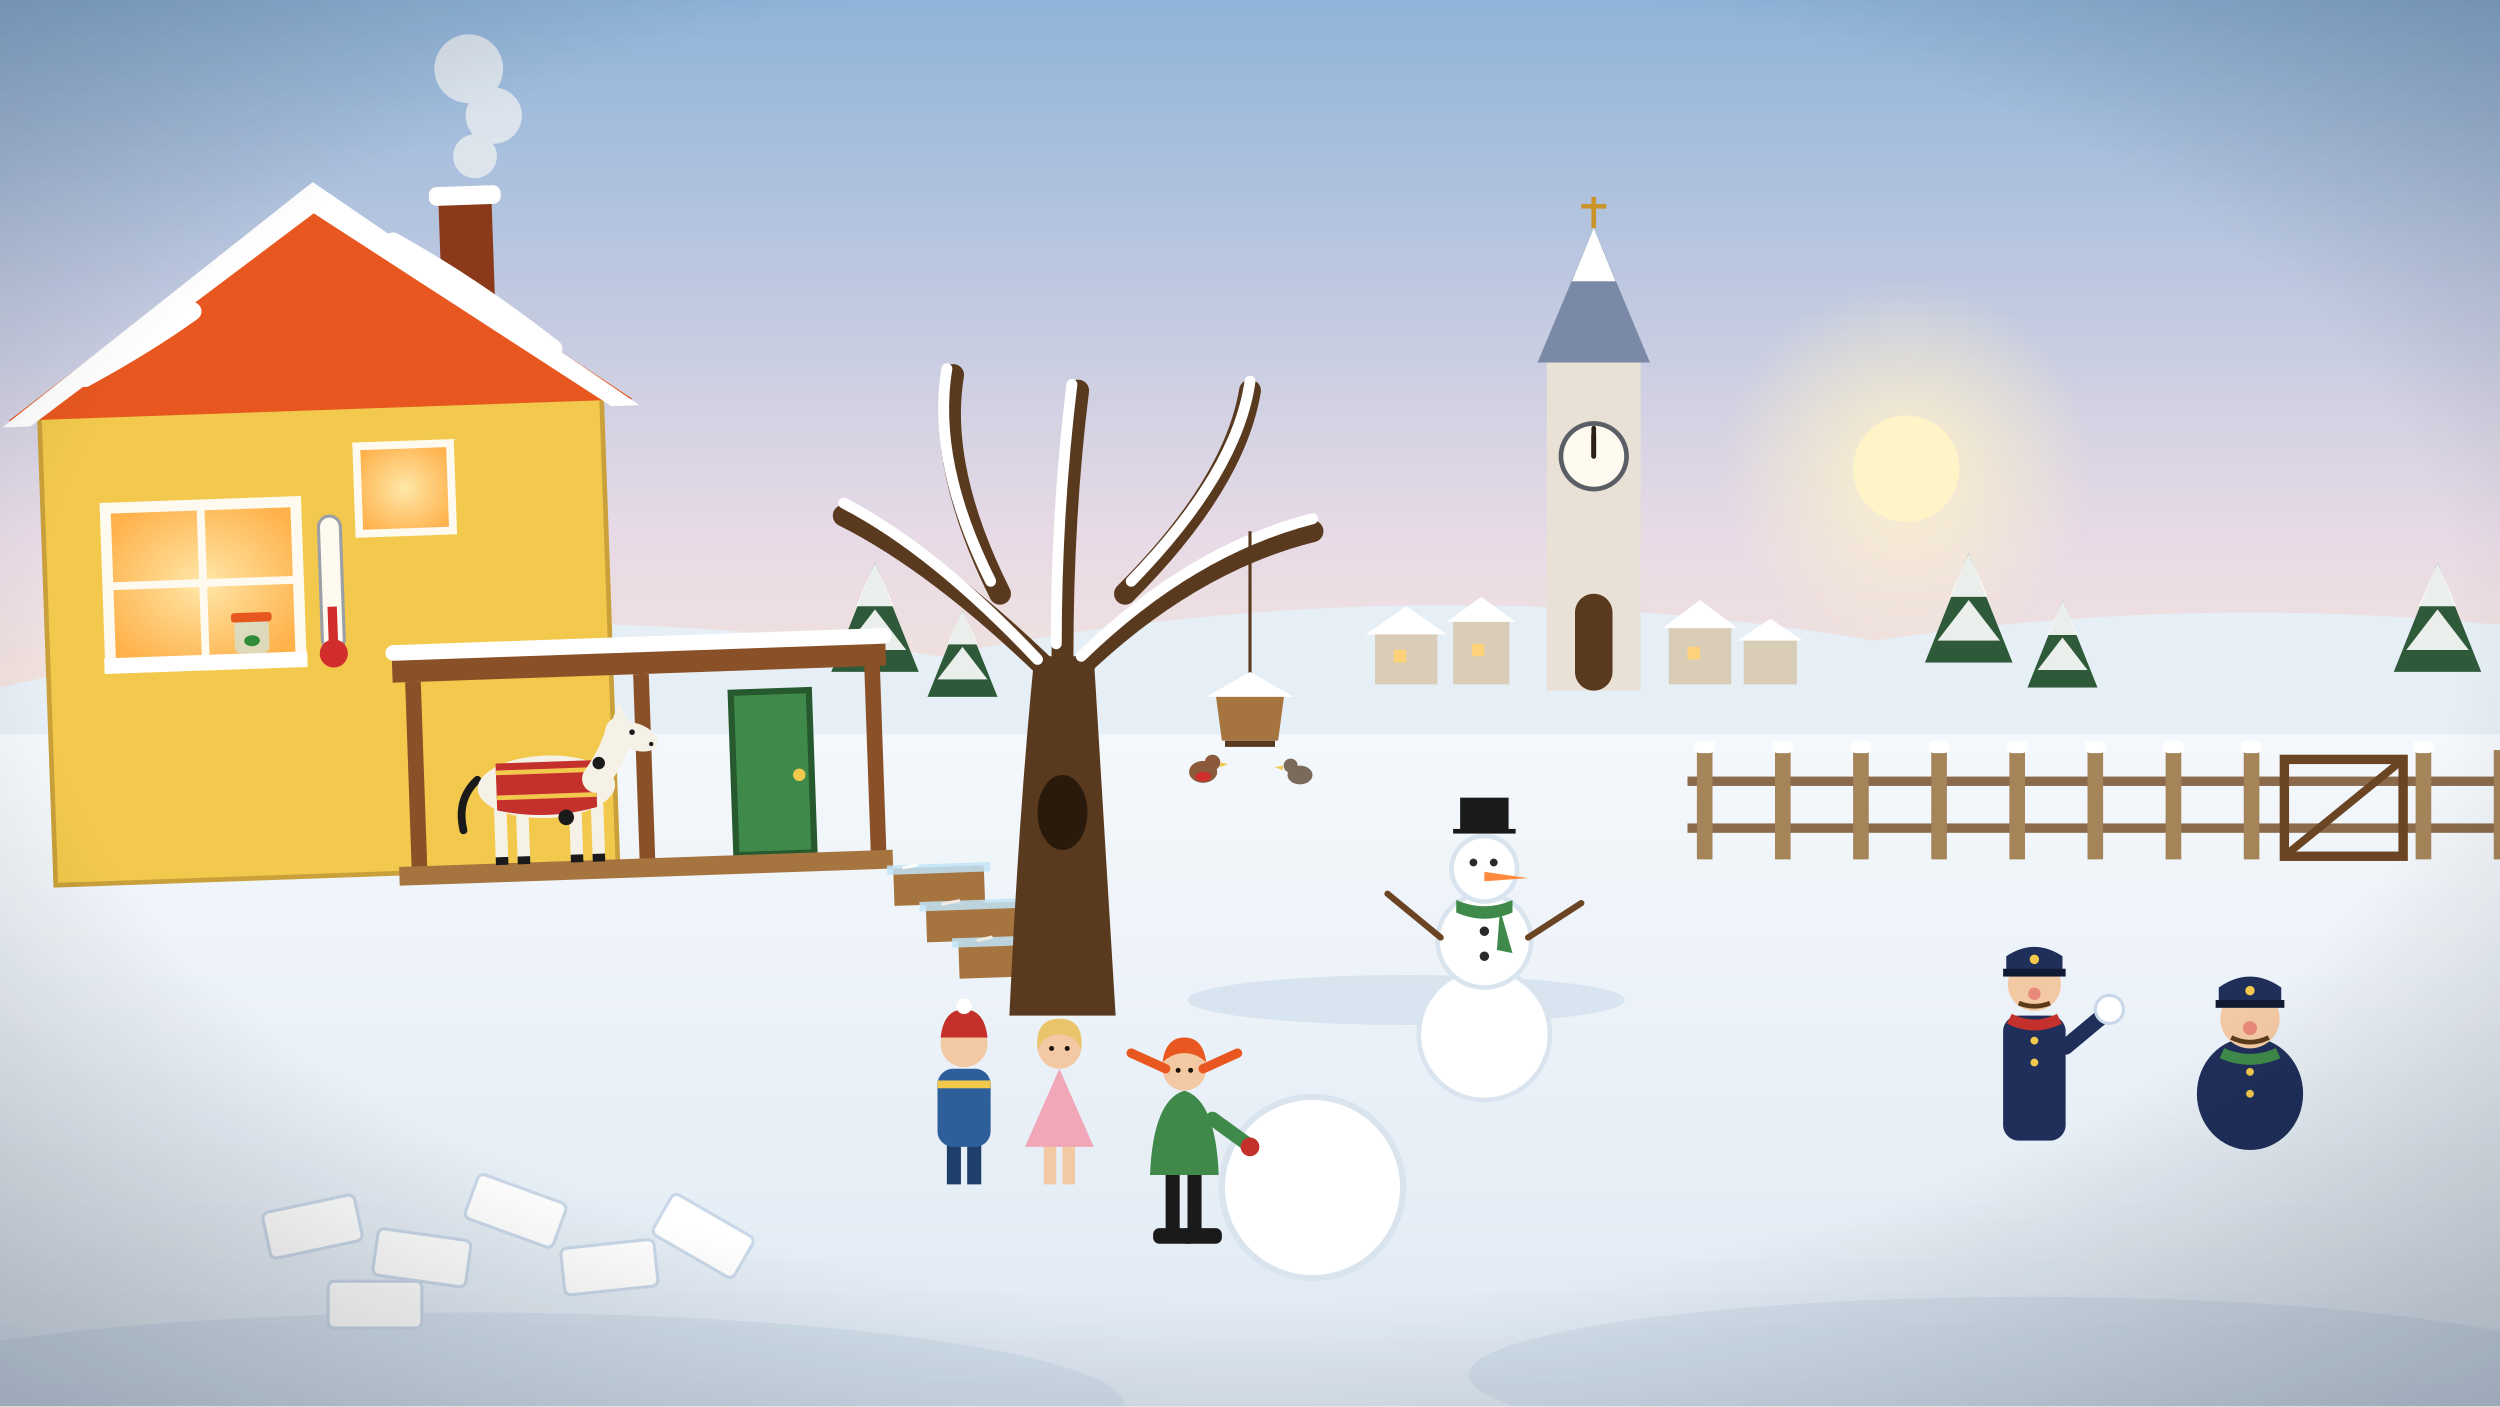
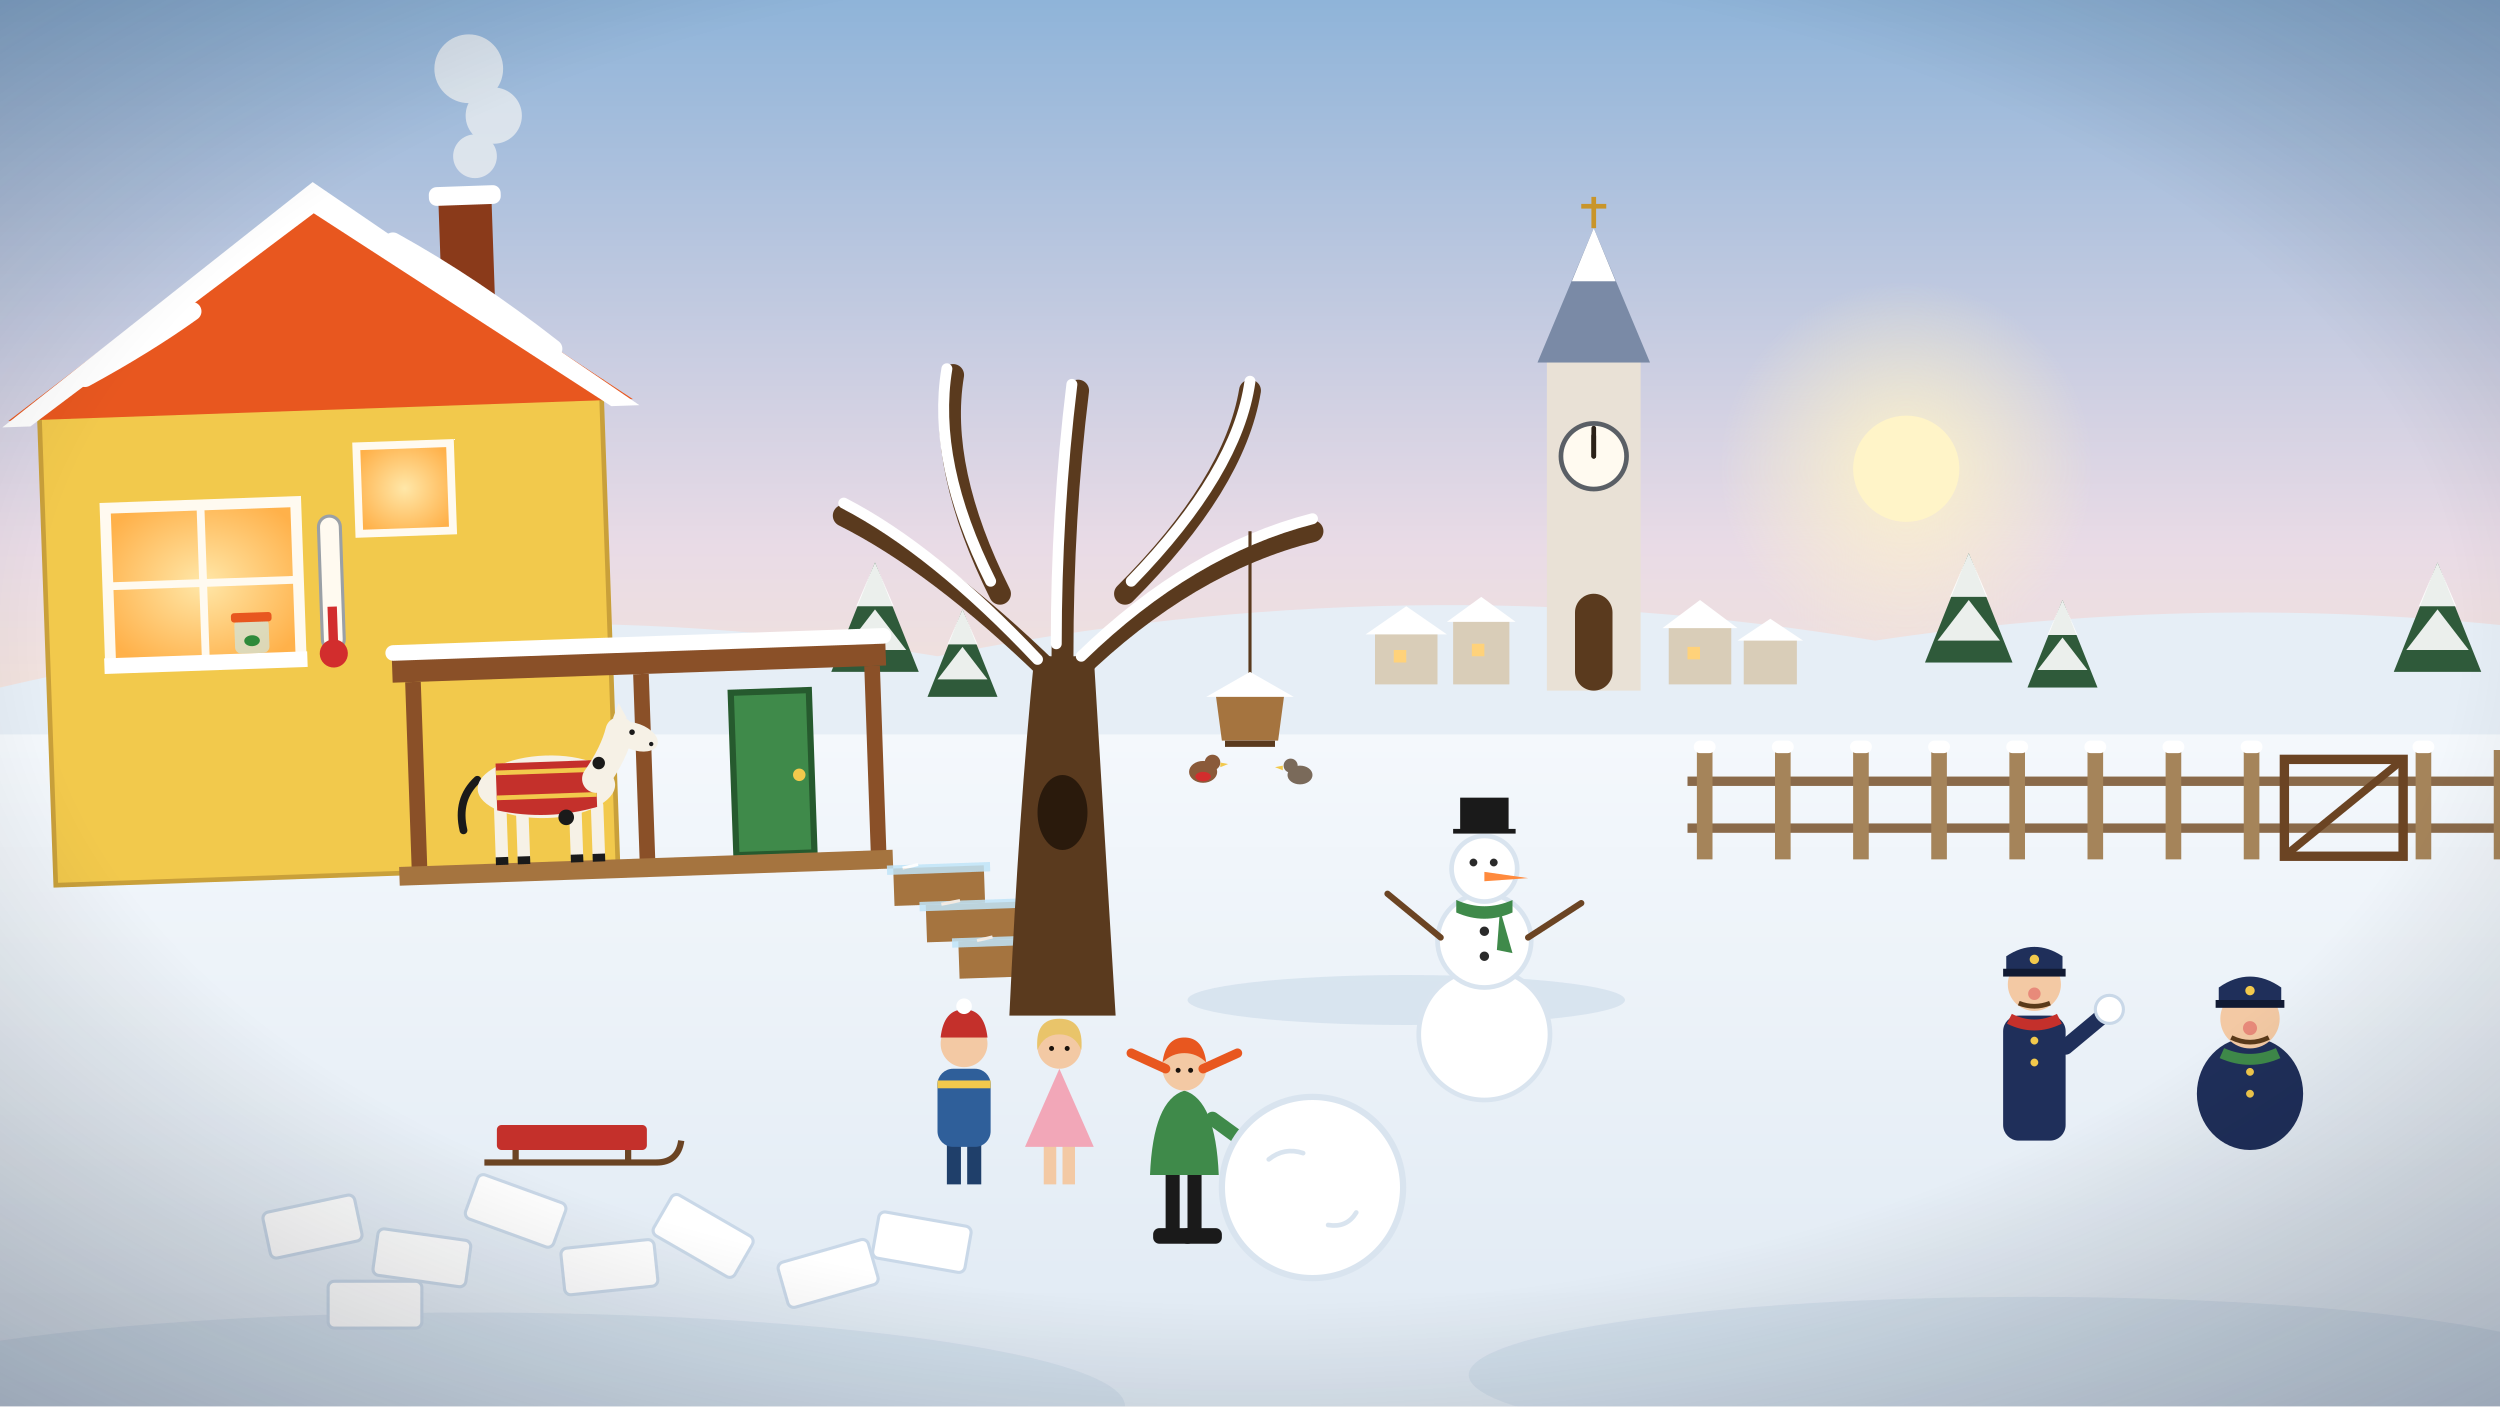
<svg xmlns="http://www.w3.org/2000/svg" class="scene" id="sc-winter" viewBox="0 0 1600 900" preserveAspectRatio="xMidYMid slice" aria-label="The garden of Villa Villekulla in the snow">
  <defs>
    <linearGradient id="wtSky" x1="0" y1="0" x2="0" y2="1">
      <stop offset="0" stop-color="#8fb4d9" />
      <stop offset=".7" stop-color="#e9dbe6" />
      <stop offset="1" stop-color="#f6e6d6" />
    </linearGradient>
    <linearGradient id="wtSnow" x1="0" y1="0" x2="0" y2="1">
      <stop offset="0" stop-color="#f4f8fc" />
      <stop offset="1" stop-color="#dfe9f3" />
    </linearGradient>
    <radialGradient id="wtSunG" cx=".5" cy=".5" r=".5">
      <stop offset="0" stop-color="#fff4c8" stop-opacity=".9" />
      <stop offset="1" stop-color="#fff4c8" stop-opacity="0" />
    </radialGradient>
    <radialGradient id="wtWinG" cx=".5" cy=".5" r=".6">
      <stop offset="0" stop-color="#ffe7a8" />
      <stop offset="1" stop-color="#ffb14a" />
    </radialGradient>
    <radialGradient id="wtVign" cx=".5" cy=".45" r=".8">
      <stop offset=".6" stop-color="#000" stop-opacity="0" />
      <stop offset="1" stop-color="#1a2440" stop-opacity=".35" />
    </radialGradient>
    <g id="wtHorseShape">
      <path d="M18 34 Q4 46 8 66" stroke="#1a1a1a" stroke-width="5" fill="none" stroke-linecap="round" />
      <g fill="#f6f1e6">
        <rect x="28" y="50" width="8" height="38" rx="3" />
        <rect x="42" y="50" width="8" height="38" rx="3" />
        <rect x="76" y="50" width="8" height="38" rx="3" />
        <rect x="90" y="50" width="8" height="38" rx="3" />
      </g>
      <ellipse cx="62" cy="40" rx="44" ry="20" fill="#f6f1e6" />
      <path d="M30 24 h64 v30 q-32 8 -64 0z" fill="#c4302b" />
      <path d="M30 30 h64 M30 46 h64" stroke="#f2c94c" stroke-width="3" />
      <path d="M94 36 Q106 20 110 6" stroke="#f6f1e6" stroke-width="18" fill="none" stroke-linecap="round" />
      <ellipse cx="120" cy="10" rx="15" ry="8.5" fill="#f6f1e6" transform="rotate(22 120 10)" />
      <path d="M106 -2 l4 -10 l5 10z" fill="#f6f1e6" />
      <g fill="#1a1a1a">
        <circle cx="74" cy="60" r="5" />
        <circle cx="96" cy="26" r="4" />
        <circle cx="118" cy="7" r="1.8" />
        <circle cx="130" cy="15" r="1.4" />
      </g>
      <g fill="#1a1a1a">
        <rect x="28" y="84" width="8" height="5" />
        <rect x="42" y="84" width="8" height="5" />
        <rect x="76" y="84" width="8" height="5" />
        <rect x="90" y="84" width="8" height="5" />
      </g>
    </g>
  </defs>
  <rect width="1600" height="500" fill="url(#wtSky)" />
  <circle cx="1220" cy="300" r="120" fill="url(#wtSunG)" />
  <circle cx="1220" cy="300" r="34" fill="#fff4c8" />
  <path d="M0 440 Q300 370 600 420 Q900 360 1200 410 Q1400 380 1600 400 V520 H0 Z" fill="#e6eef6" />
  <g id="wt-town">
    <g fill="#d9cdb8">
      <rect x="880" y="404" width="40" height="34" />
      <rect x="930" y="396" width="36" height="42" />
      <rect x="1068" y="400" width="40" height="38" />
      <rect x="1116" y="408" width="34" height="30" />
    </g>
    <g fill="#fff">
      <path d="M874 406 l26 -18 l26 18z M926 398 l22 -16 l22 16z M1064 402 l24 -18 l24 18z M1112 410 l21 -14 l21 14z" />
    </g>
    <g fill="#ffd27a">
      <rect x="892" y="416" width="8" height="8" />
      <rect x="942" y="412" width="8" height="8" />
      <rect x="1080" y="414" width="8" height="8" />
    </g>
    <rect x="990" y="230" width="60" height="212" fill="#e9e1d6" />
    <path d="M984 232 L1020 146 L1056 232 Z" fill="#7a8aa6" />
    <path d="M1006 180 L1020 146 L1034 180 Z" fill="#fff" />
    <path d="M1020 146 v-20 M1012 132 h16" stroke="#c9952a" stroke-width="3" />
    <circle cx="1020" cy="292" r="21" fill="#fffaf0" stroke="#5a5f66" stroke-width="3" />
    <g stroke="#2b2118" stroke-width="3" stroke-linecap="round">
      <path id="wt-hour" d="M1020 292 V279" />
      <path id="wt-min" d="M1020 292 V274" />
    </g>
    <rect x="1008" y="380" width="24" height="62" rx="12" fill="#5a3a1e" />
  </g>
  <g id="wt-pines">
    <g transform="translate(560 430)">
      <path d="M0 0 L-28 0 L0 -70 L28 0 Z" fill="#2f5a3a" />
      <path d="M0 -70 L-12 -42 L12 -42 Z M-20 -14 L20 -14 L0 -40 Z" fill="#fff" opacity=".9" />
    </g>
    <g transform="translate(616 446) scale(.8)">
      <path d="M0 0 L-28 0 L0 -70 L28 0 Z" fill="#2f5a3a" />
      <path d="M0 -70 L-12 -42 L12 -42 Z M-20 -14 L20 -14 L0 -40 Z" fill="#fff" opacity=".9" />
    </g>
    <g transform="translate(1260 424)">
      <path d="M0 0 L-28 0 L0 -70 L28 0 Z" fill="#2f5a3a" />
      <path d="M0 -70 L-12 -42 L12 -42 Z M-20 -14 L20 -14 L0 -40 Z" fill="#fff" opacity=".9" />
    </g>
    <g transform="translate(1320 440) scale(.8)">
      <path d="M0 0 L-28 0 L0 -70 L28 0 Z" fill="#2f5a3a" />
      <path d="M0 -70 L-12 -42 L12 -42 Z M-20 -14 L20 -14 L0 -40 Z" fill="#fff" opacity=".9" />
    </g>
    <g transform="translate(1560 430)">
      <path d="M0 0 L-28 0 L0 -70 L28 0 Z" fill="#2f5a3a" />
      <path d="M0 -70 L-12 -42 L12 -42 Z M-20 -14 L20 -14 L0 -40 Z" fill="#fff" opacity=".9" />
    </g>
  </g>
  <rect y="470" width="1600" height="430" fill="url(#wtSnow)" />
  <g fill="#c9d8e8" opacity=".55">
    <ellipse cx="300" cy="900" rx="420" ry="60" />
    <ellipse cx="1300" cy="880" rx="360" ry="50" />
    <ellipse cx="900" cy="640" rx="140" ry="16" />
  </g>
  <g id="wt-fence">
    <path d="M1080 500 H1600 M1080 530 H1600" stroke="#8a6a4a" stroke-width="6" />
    <g fill="#a5845a">
      <rect x="1086" y="480" width="10" height="70" />
      <rect x="1136" y="480" width="10" height="70" />
      <rect x="1186" y="480" width="10" height="70" />
      <rect x="1236" y="480" width="10" height="70" />
      <rect x="1286" y="480" width="10" height="70" />
      <rect x="1336" y="480" width="10" height="70" />
      <rect x="1386" y="480" width="10" height="70" />
      <rect x="1436" y="480" width="10" height="70" />
      <rect x="1546" y="480" width="10" height="70" />
      <rect x="1596" y="480" width="10" height="70" />
    </g>
    <g fill="#fff">
      <rect x="1084" y="474" width="14" height="8" rx="4" />
      <rect x="1134" y="474" width="14" height="8" rx="4" />
      <rect x="1184" y="474" width="14" height="8" rx="4" />
      <rect x="1234" y="474" width="14" height="8" rx="4" />
      <rect x="1284" y="474" width="14" height="8" rx="4" />
      <rect x="1334" y="474" width="14" height="8" rx="4" />
      <rect x="1384" y="474" width="14" height="8" rx="4" />
      <rect x="1434" y="474" width="14" height="8" rx="4" />
      <rect x="1544" y="474" width="14" height="8" rx="4" />
    </g>
    <g id="wt-gate">
      <rect x="1462" y="486" width="76" height="62" fill="none" stroke="#6b4423" stroke-width="6" />
      <path d="M1462 548 L1538 486" stroke="#6b4423" stroke-width="5" />
    </g>
  </g>
  <g id="wt-house" transform="rotate(-2 220 400)">
    <rect x="30" y="250" width="360" height="310" fill="#f2c94c" stroke="#c9a03a" stroke-width="3" />
    <rect x="290" y="128" width="34" height="80" fill="#8a3a1a" />
    <rect x="284" y="122" width="46" height="12" rx="5" fill="#fff" />
    <path d="M10 262 L210 120 L410 262 Z" fill="#e8571f" />
    <path d="M6 266 L210 116 L414 266 L396 266 L210 136 L24 266 Z" fill="#fff" />
    <path d="M60 236 q40 -20 70 -40 M260 156 q50 30 100 72" stroke="#fff" stroke-width="12" stroke-linecap="round" fill="none" />
    <rect x="70" y="320" width="122" height="100" fill="url(#wtWinG)" stroke="#fffaf0" stroke-width="7" />
    <path d="M131 320 V420 M70 370 H192" stroke="#fffaf0" stroke-width="5" />
    <rect x="66" y="416" width="130" height="10" fill="#fff" />
    <g id="wt-spunk">
      <rect x="150" y="394" width="22" height="22" rx="4" fill="#cfe6e0" opacity=".7" />
      <rect x="148" y="390" width="26" height="6" rx="2" fill="#e8571f" />
      <ellipse class="crawl" cx="161" cy="408" rx="5" ry="3.5" fill="#2f8a3a" />
    </g>
    <rect x="232" y="286" width="60" height="56" fill="url(#wtWinG)" stroke="#fffaf0" stroke-width="5" />
    <g id="wt-thermo">
      <rect x="206" y="330" width="14" height="86" rx="7" fill="#fffaf0" stroke="#9aa0a6" stroke-width="2" />
      <circle cx="213" cy="418" r="9" fill="#d22d2d" />
      <rect x="210" y="388" width="6" height="30" fill="#d22d2d" />
    </g>
    <rect x="250" y="422" width="316" height="16" fill="#8a5028" />
    <rect x="246" y="414" width="324" height="10" rx="5" fill="#fff" />
    <g fill="#8a5028">
      <rect x="258" y="438" width="10" height="122" />
      <rect x="404" y="438" width="10" height="122" />
      <rect x="552" y="438" width="10" height="122" />
    </g>
    <rect x="466" y="452" width="50" height="104" fill="#3f8a4a" stroke="#265a2e" stroke-width="4" />
    <circle cx="508" cy="506" r="4" fill="#f2c94c" />
    <g id="wt-lights" />
    <rect x="250" y="556" width="316" height="12" fill="#a5743f" />
    <g fill="#a5743f">
      <rect x="566" y="568" width="58" height="24" />
      <rect x="586" y="592" width="58" height="24" />
      <rect x="606" y="616" width="58" height="24" />
    </g>
    <g id="wt-ice" fill="#bfe4f8" opacity=".85">
      <path d="M562 566 h66 v6 h-66z M582 590 h66 v6 h-66z M602 614 h66 v6 h-66z" />
      <path d="M572 568 l10 -2 M596 592 l12 -2 M618 616 l10 -2" stroke="#fff" stroke-width="2" />
    </g>
-     <g id="wt-vhorse" class="wt-nod" transform="translate(284 468)">
-       <use href="#wtHorseShape" />
+     <g id="wt-vwalk">
+       <g id="wt-vhorse" class="wt-nod" transform="translate(284 468)">
+         <use href="#wtHorseShape" />
+       </g>
    </g>
  </g>
  <g id="wt-smoke" fill="#eef0f2" opacity=".75">
    <circle class="wt-puff" cx="304" cy="100" r="14" />
    <circle class="wt-puff b" cx="316" cy="74" r="18" />
    <circle class="wt-puff c" cx="300" cy="44" r="22" />
  </g>
  <g id="wt-oak">
    <path d="M646 650 Q652 520 662 420 L700 420 Q706 520 714 650 Z" fill="#5a3a1e" />
    <g stroke="#5a3a1e" stroke-width="14" stroke-linecap="round" fill="none">
      <path d="M672 430 Q600 360 540 330" />
      <path d="M688 430 Q760 360 840 340" />
      <path d="M680 420 Q680 330 690 250" />
      <path d="M640 380 Q600 300 610 240" />
      <path d="M720 380 Q790 310 800 250" />
    </g>
    <g stroke="#fff" stroke-width="7" stroke-linecap="round" fill="none">
      <path d="M664 422 Q598 352 540 322" />
      <path d="M692 420 Q762 352 840 332" />
      <path d="M676 412 Q676 328 686 246" />
      <path d="M634 372 Q596 296 606 236" />
      <path d="M724 372 Q792 302 800 244" />
    </g>
    <ellipse cx="680" cy="520" rx="16" ry="24" fill="#2a1a0c" />
    <g id="wt-nilsson" class="wt-peek" style="display:none">
      <circle cx="680" cy="512" r="11" fill="#6b4423" />
      <ellipse cx="682" cy="516" rx="7" ry="5.5" fill="#e6c49a" />
      <g fill="#1a120c">
        <circle cx="679" cy="514" r="1.5" />
        <circle cx="685" cy="514" r="1.5" />
      </g>
      <ellipse cx="680" cy="501" rx="15" ry="3.5" fill="#e9d48a" />
    </g>
    <path d="M800 340 V440" stroke="#5a3a1e" stroke-width="2" />
    <g>
      <path d="M778 444 h44 l-4 30 h-36z" fill="#a5743f" />
      <path d="M772 446 l28 -16 l28 16z" fill="#fff" />
      <rect x="784" y="474" width="32" height="4" fill="#5a3a1e" />
    </g>
    <g id="wt-birds">
      <g class="wt-hop">
        <ellipse cx="770" cy="494" rx="9" ry="7" fill="#8a5a3a" />
        <circle cx="776" cy="488" r="5" fill="#8a5a3a" />
        <path d="M781 488 l5 1 l-5 2z" fill="#f2c94c" />
        <ellipse cx="770" cy="497" rx="5" ry="3" fill="#d22d2d" />
      </g>
      <g class="wt-hop b">
        <ellipse cx="832" cy="496" rx="8" ry="6" fill="#7a6a5a" />
        <circle cx="826" cy="490" r="4.5" fill="#7a6a5a" />
        <path d="M821 490 l-5 1 l5 2z" fill="#f2c94c" />
      </g>
    </g>
  </g>
  <g id="wt-snowman">
    <circle cx="950" cy="662" r="42" fill="#fff" stroke="#d9e4ef" stroke-width="3" />
    <circle cx="950" cy="602" r="30" fill="#fff" stroke="#d9e4ef" stroke-width="3" />
    <circle cx="950" cy="556" r="21" fill="#fff" stroke="#d9e4ef" stroke-width="3" />
    <g fill="#2a2a2a">
      <circle cx="943" cy="552" r="2.5" />
      <circle cx="956" cy="552" r="2.5" />
      <circle cx="950" cy="596" r="3" />
      <circle cx="950" cy="612" r="3" />
    </g>
    <path id="wt-carrot" d="M950 558 L978 562 L950 564 Z" fill="#ff8a3d" />
    <path d="M936 530 h28 v-18 h-28z M930 532 h40" fill="#1a1a1a" stroke="#1a1a1a" stroke-width="3" />
    <path d="M922 600 L888 572 M978 600 L1012 578" stroke="#6b4423" stroke-width="4" stroke-linecap="round" />
    <g class="wt-scarf">
      <path d="M932 576 q18 8 36 0 v8 q-18 8 -36 0z" fill="#3f8a4a" />
      <path d="M960 582 l8 28 l-10 -2z" fill="#3f8a4a" />
    </g>
  </g>
  <g id="wt-tracks" opacity=".7" />
-   <g id="wt-balls" style="display:none" fill="#fff" stroke="#c9d8e8" stroke-width="2">
-     <circle cx="690" cy="676" r="11" />
-     <circle cx="712" cy="676" r="11" />
-     <circle cx="734" cy="676" r="11" />
-     <circle cx="701" cy="658" r="11" />
-     <circle cx="723" cy="658" r="11" />
-     <circle cx="712" cy="641" r="11" />
-   </g>
-   <g id="wt-ghorse" style="display:none">
-     <g class="wt-nod" transform="translate(190 640)">
-       <use href="#wtHorseShape" />
-     </g>
-     <path d="M330 702 L380 712" stroke="#6b4423" stroke-width="3" />
-     <g>
+   <g id="wt-team">
+     <g id="wt-ghorse" style="display:none">
+       <g class="wt-nod" transform="translate(306 650) scale(-1 1)">
+         <use href="#wtHorseShape" />
+       </g>
+       <path d="M284 690 L314 716" stroke="#6b4423" stroke-width="3" />
+     </g>
+     <g transform="translate(-62 20)">
      <path d="M372 724 h110 q14 0 16 -14" stroke="#6b4423" stroke-width="4" fill="none" />
      <rect x="380" y="700" width="96" height="16" rx="3" fill="#c4302b" />
      <path d="M392 716 v8 M464 716 v8" stroke="#6b4423" stroke-width="4" />
-     </g>
-     <g id="wt-sledgeballs" fill="#fff" stroke="#c9d8e8" stroke-width="2">
-       <circle cx="400" cy="694" r="9" />
-       <circle cx="420" cy="694" r="9" />
-       <circle cx="440" cy="694" r="9" />
-       <circle cx="460" cy="694" r="9" />
-       <circle cx="410" cy="680" r="9" />
-       <circle cx="430" cy="680" r="9" />
-       <circle cx="450" cy="680" r="9" />
+       <g id="wt-sledgeballs" style="display:none" fill="#fff" stroke="#c9d8e8" stroke-width="2">
+         <circle cx="400" cy="694" r="9" />
+         <circle cx="420" cy="694" r="9" />
+         <circle cx="440" cy="694" r="9" />
+         <circle cx="460" cy="694" r="9" />
+         <circle cx="410" cy="680" r="9" />
+         <circle cx="430" cy="680" r="9" />
+         <circle cx="450" cy="680" r="9" />
+         <circle cx="420" cy="666" r="9" />
+         <circle cx="440" cy="666" r="9" />
+       </g>
    </g>
  </g>
  <g id="wt-ta">
    <g fill="#1f3f6a">
      <rect x="606" y="728" width="9" height="30" />
      <rect x="619" y="728" width="9" height="30" />
    </g>
    <rect x="600" y="684" width="34" height="50" rx="10" fill="#2f5f9a" />
    <path d="M600 694 h34" stroke="#f2c94c" stroke-width="5" />
    <circle cx="617" cy="668" r="15" fill="#f3c9a4" />
    <path d="M602 664 q2 -18 15 -18 q13 0 15 18z" fill="#c4302b" />
    <circle cx="617" cy="644" r="5" fill="#fff" />
    <g id="wt-annika" class="wt-shiver">
      <g fill="#f3c9a4">
        <rect x="668" y="730" width="8" height="28" />
        <rect x="680" y="730" width="8" height="28" />
      </g>
      <path d="M656 734 L678 684 L700 734 Z" fill="#f2a7b8" />
      <circle cx="678" cy="670" r="14" fill="#f3c9a4" />
      <path d="M664 672 q-2 -20 14 -20 q16 0 14 20 q-4 -10 -14 -10 q-10 0 -14 10z" fill="#e9c46a" />
      <g id="wt-annwarm" style="display:none">
        <path d="M656 734 L678 684 L700 734 Z" fill="#7a3a8a" />
        <path d="M664 662 q14 -22 28 0z" fill="#3f8a4a" />
        <circle cx="678" cy="646" r="5" fill="#f2c94c" />
        <path d="M664 690 q14 8 28 0 v7 q-14 8 -28 0z" fill="#e2483d" />
      </g>
      <g fill="#1a120c">
        <circle cx="673" cy="671" r="1.6" />
        <circle cx="683" cy="671" r="1.6" />
      </g>
    </g>
  </g>
  <g id="wt-pippi">
-     <circle cx="840" cy="760" r="58" fill="#fff" stroke="#d9e4ef" stroke-width="4" />
    <g fill="#1a1a1a">
      <rect x="746" y="748" width="9" height="40" />
      <rect x="760" y="748" width="9" height="40" />
    </g>
    <g>
      <rect x="738" y="786" width="26" height="10" rx="4" fill="#1a1a1a" />
      <rect x="756" y="786" width="26" height="10" rx="4" fill="#1a1a1a" />
    </g>
    <path d="M736 752 Q738 704 758 698 Q778 704 780 752 Z" fill="#3f8a4a" />
    <path d="M776 716 L798 732" stroke="#3f8a4a" stroke-width="9" stroke-linecap="round" />
    <circle cx="800" cy="734" r="6" fill="#c4302b" />
    <circle cx="758" cy="684" r="14" fill="#f3c9a4" />
    <path d="M744 680 q2 -16 14 -16 q12 0 14 16 q-6 -6 -14 -6 q-8 0 -14 6z" fill="#e8571f" />
    <g class="wt-plait">
      <path d="M746 684 L724 674" stroke="#e8571f" stroke-width="6" stroke-linecap="round" />
    </g>
    <g class="wt-plait b">
      <path d="M770 684 L792 674" stroke="#e8571f" stroke-width="6" stroke-linecap="round" />
    </g>
    <g fill="#1a120c">
      <circle cx="754" cy="685" r="1.6" />
      <circle cx="762" cy="685" r="1.6" />
    </g>
  </g>
  <g id="wt-fortheap" fill="#fff" stroke="#c9d8e8" stroke-width="2">
    <rect x="170" y="770" width="60" height="30" rx="4" transform="rotate(-12 200 785)" />
    <rect x="240" y="790" width="60" height="30" rx="4" transform="rotate(8 270 805)" />
    <rect x="300" y="760" width="60" height="30" rx="4" transform="rotate(20 330 775)" />
    <rect x="360" y="796" width="60" height="30" rx="4" transform="rotate(-6 390 811)" />
    <rect x="420" y="776" width="60" height="30" rx="4" transform="rotate(30 450 791)" />
    <rect x="210" y="820" width="60" height="30" rx="4" />
+     <rect x="500" y="800" width="60" height="30" rx="4" transform="rotate(-16 530 815)" />
+     <rect x="560" y="780" width="60" height="30" rx="4" transform="rotate(10 590 795)" />
  </g>
  <g id="wt-fortwall" style="display:none" />
  <g id="wt-police">
    <g class="wt-stamp">
      <rect x="1282" y="650" width="40" height="80" rx="10" fill="#1f2f5a" />
      <g fill="#f2c94c">
        <circle cx="1302" cy="666" r="2.5" />
        <circle cx="1302" cy="680" r="2.5" />
      </g>
      <circle cx="1302" cy="630" r="17" fill="#f3c9a4" />
      <circle cx="1302" cy="636" r="4" fill="#e88a7a" />
      <path d="M1292 642 q10 4 20 0" stroke="#5a3a1a" stroke-width="3" fill="none" />
      <path d="M1284 622 h36 v-10 q-18 -12 -36 0z" fill="#1f2f5a" />
      <rect x="1282" y="620" width="40" height="5" fill="#111a33" />
      <circle cx="1302" cy="614" r="3" fill="#f2c94c" />
      <path d="M1286 652 q16 8 32 0" stroke="#c4302b" stroke-width="7" fill="none" />
      <path d="M1322 670 L1346 650" stroke="#1f2f5a" stroke-width="10" stroke-linecap="round" />
      <circle cx="1350" cy="646" r="9" fill="#fff" stroke="#c9d8e8" stroke-width="2" />
    </g>
    <g class="wt-stamp b">
      <ellipse cx="1440" cy="700" rx="34" ry="36" fill="#1f2f5a" />
      <g fill="#f2c94c">
        <circle cx="1440" cy="686" r="2.5" />
        <circle cx="1440" cy="700" r="2.5" />
      </g>
      <circle cx="1440" cy="652" r="19" fill="#f3c9a4" />
      <circle cx="1440" cy="658" r="4.5" fill="#e88a7a" />
      <path d="M1428 664 q12 6 24 0" stroke="#5a3a1a" stroke-width="3" fill="none" />
      <g id="wt-cap">
        <path d="M1420 642 h40 v-10 q-20 -14 -40 0z" fill="#1f2f5a" />
        <rect x="1418" y="640" width="44" height="5" fill="#111a33" />
        <circle cx="1440" cy="634" r="3" fill="#f2c94c" />
      </g>
      <path d="M1422 674 q18 8 36 0" stroke="#3f8a4a" stroke-width="7" fill="none" />
    </g>
    <g id="wt-pfort" />
    <g id="wt-capfly" style="display:none" transform="rotate(-30 1480 580)">
      <path d="M1460 590 h40 v-10 q-20 -14 -40 0z" fill="#1f2f5a" />
      <circle cx="1480" cy="582" r="3" fill="#f2c94c" />
    </g>
    <g id="wt-flag" style="display:none">
      <path d="M1370 700 V610" stroke="#6b4423" stroke-width="4" />
      <path class="wt-wave" d="M1372 612 q20 -6 34 4 q-14 10 -34 16z" fill="#fffaf0" stroke="#d9cdb0" />
    </g>
+   </g>
+   <g id="wt-bigball">
+     <circle cx="840" cy="760" r="58" fill="#fff" stroke="#d9e4ef" stroke-width="4" />
+     <path d="M812 742 q10 -8 22 -4 M850 784 q12 2 18 -8" stroke="#d9e4ef" stroke-width="3" fill="none" stroke-linecap="round" />
  </g>
  <g id="wt-fight" style="display:none" fill="#fff" stroke="#c9d8e8" stroke-width="2">
    <circle class="wt-fly a" cx="0" cy="0" r="9" transform="translate(-100 -100)" />
    <circle class="wt-fly b" cx="0" cy="0" r="9" transform="translate(-100 -100)" />
    <circle class="wt-fly c" cx="0" cy="0" r="9" transform="translate(-100 -100)" />
  </g>
  <g id="wt-snow" fill="#fff" pointer-events="none" />
  <rect width="1600" height="900" fill="url(#wtVign)" pointer-events="none" />
  <g>
    <rect class="hit" fill="transparent" data-hs="snow4" data-label="Fresh snow" x="0" y="560" width="160" height="340" />
    <rect class="hit" fill="transparent" data-hs="church4" data-label="Church clock" x="980" y="140" width="80" height="210" />
    <rect class="hit" fill="transparent" data-hs="gate4" data-label="Garden gate" x="1456" y="476" width="90" height="80" />
    <rect class="hit" fill="transparent" data-hs="house4" data-label="Villa Villekulla" x="20" y="120" width="400" height="190" />
    <rect class="hit" fill="transparent" data-hs="window4" data-label="Kitchen window" x="64" y="314" width="132" height="76" />
    <rect class="hit" fill="transparent" data-hs="spunk4" data-label="Jam jar" x="142" y="386" width="40" height="40" id="hit-spunk4" />
    <rect class="hit" fill="transparent" data-hs="thermo4" data-label="Thermometer" x="196" y="320" width="34" height="112" />
    <rect class="hit" fill="transparent" data-hs="horse4" data-label="The horse" x="276" y="450" width="160" height="110" id="hit-horse4v" />
-     <rect class="hit" fill="transparent" data-hs="horse4" data-label="The horse" x="186" y="610" width="320" height="120" id="hit-horse4g" />
+     <rect class="hit" fill="transparent" data-hs="horse4" data-label="The horse" x="170" y="636" width="240" height="102" id="hit-horse4g" />
    <rect class="hit" fill="transparent" data-hs="oak4" data-label="The old oak" x="530" y="230" width="320" height="310" />
    <rect class="hit" fill="transparent" data-hs="oak4" data-label="The old oak" x="672" y="540" width="48" height="110" />
    <rect class="hit" fill="transparent" data-hs="steps4" data-label="Veranda steps" x="556" y="546" width="114" height="88" />
    <rect class="hit" fill="transparent" data-hs="snowman4" data-label="Snowman" x="900" y="508" width="112" height="200" />
    <rect class="hit" fill="transparent" data-hs="tracks4" data-label="Tracks in the snow" x="880" y="720" width="300" height="180" />
-     <rect class="hit" fill="transparent" data-hs="fort4" data-label="Our fort" x="150" y="740" width="350" height="120" />
-     <rect class="hit" fill="transparent" data-hs="ta4" data-label="Tommy and Annika" x="594" y="636" width="112" height="126" />
-     <rect class="hit" fill="transparent" data-hs="pippi4" data-label="Pippi" x="730" y="660" width="170" height="160" />
+     <rect class="hit" fill="transparent" data-hs="fort4" data-label="Our fort" x="150" y="740" width="490" height="120" />
+     <rect class="hit" fill="transparent" data-hs="ta4" data-label="Tommy and Annika" x="594" y="636" width="112" height="126" id="hit-ta4" />
+     <rect class="hit" fill="transparent" data-hs="pippi4" data-label="Pippi" x="730" y="660" width="170" height="160" id="hit-pippi4" />
    <rect class="hit" fill="transparent" data-hs="police4" data-label="Kling and Klang" x="1180" y="590" width="390" height="220" />
  </g>
</svg>
